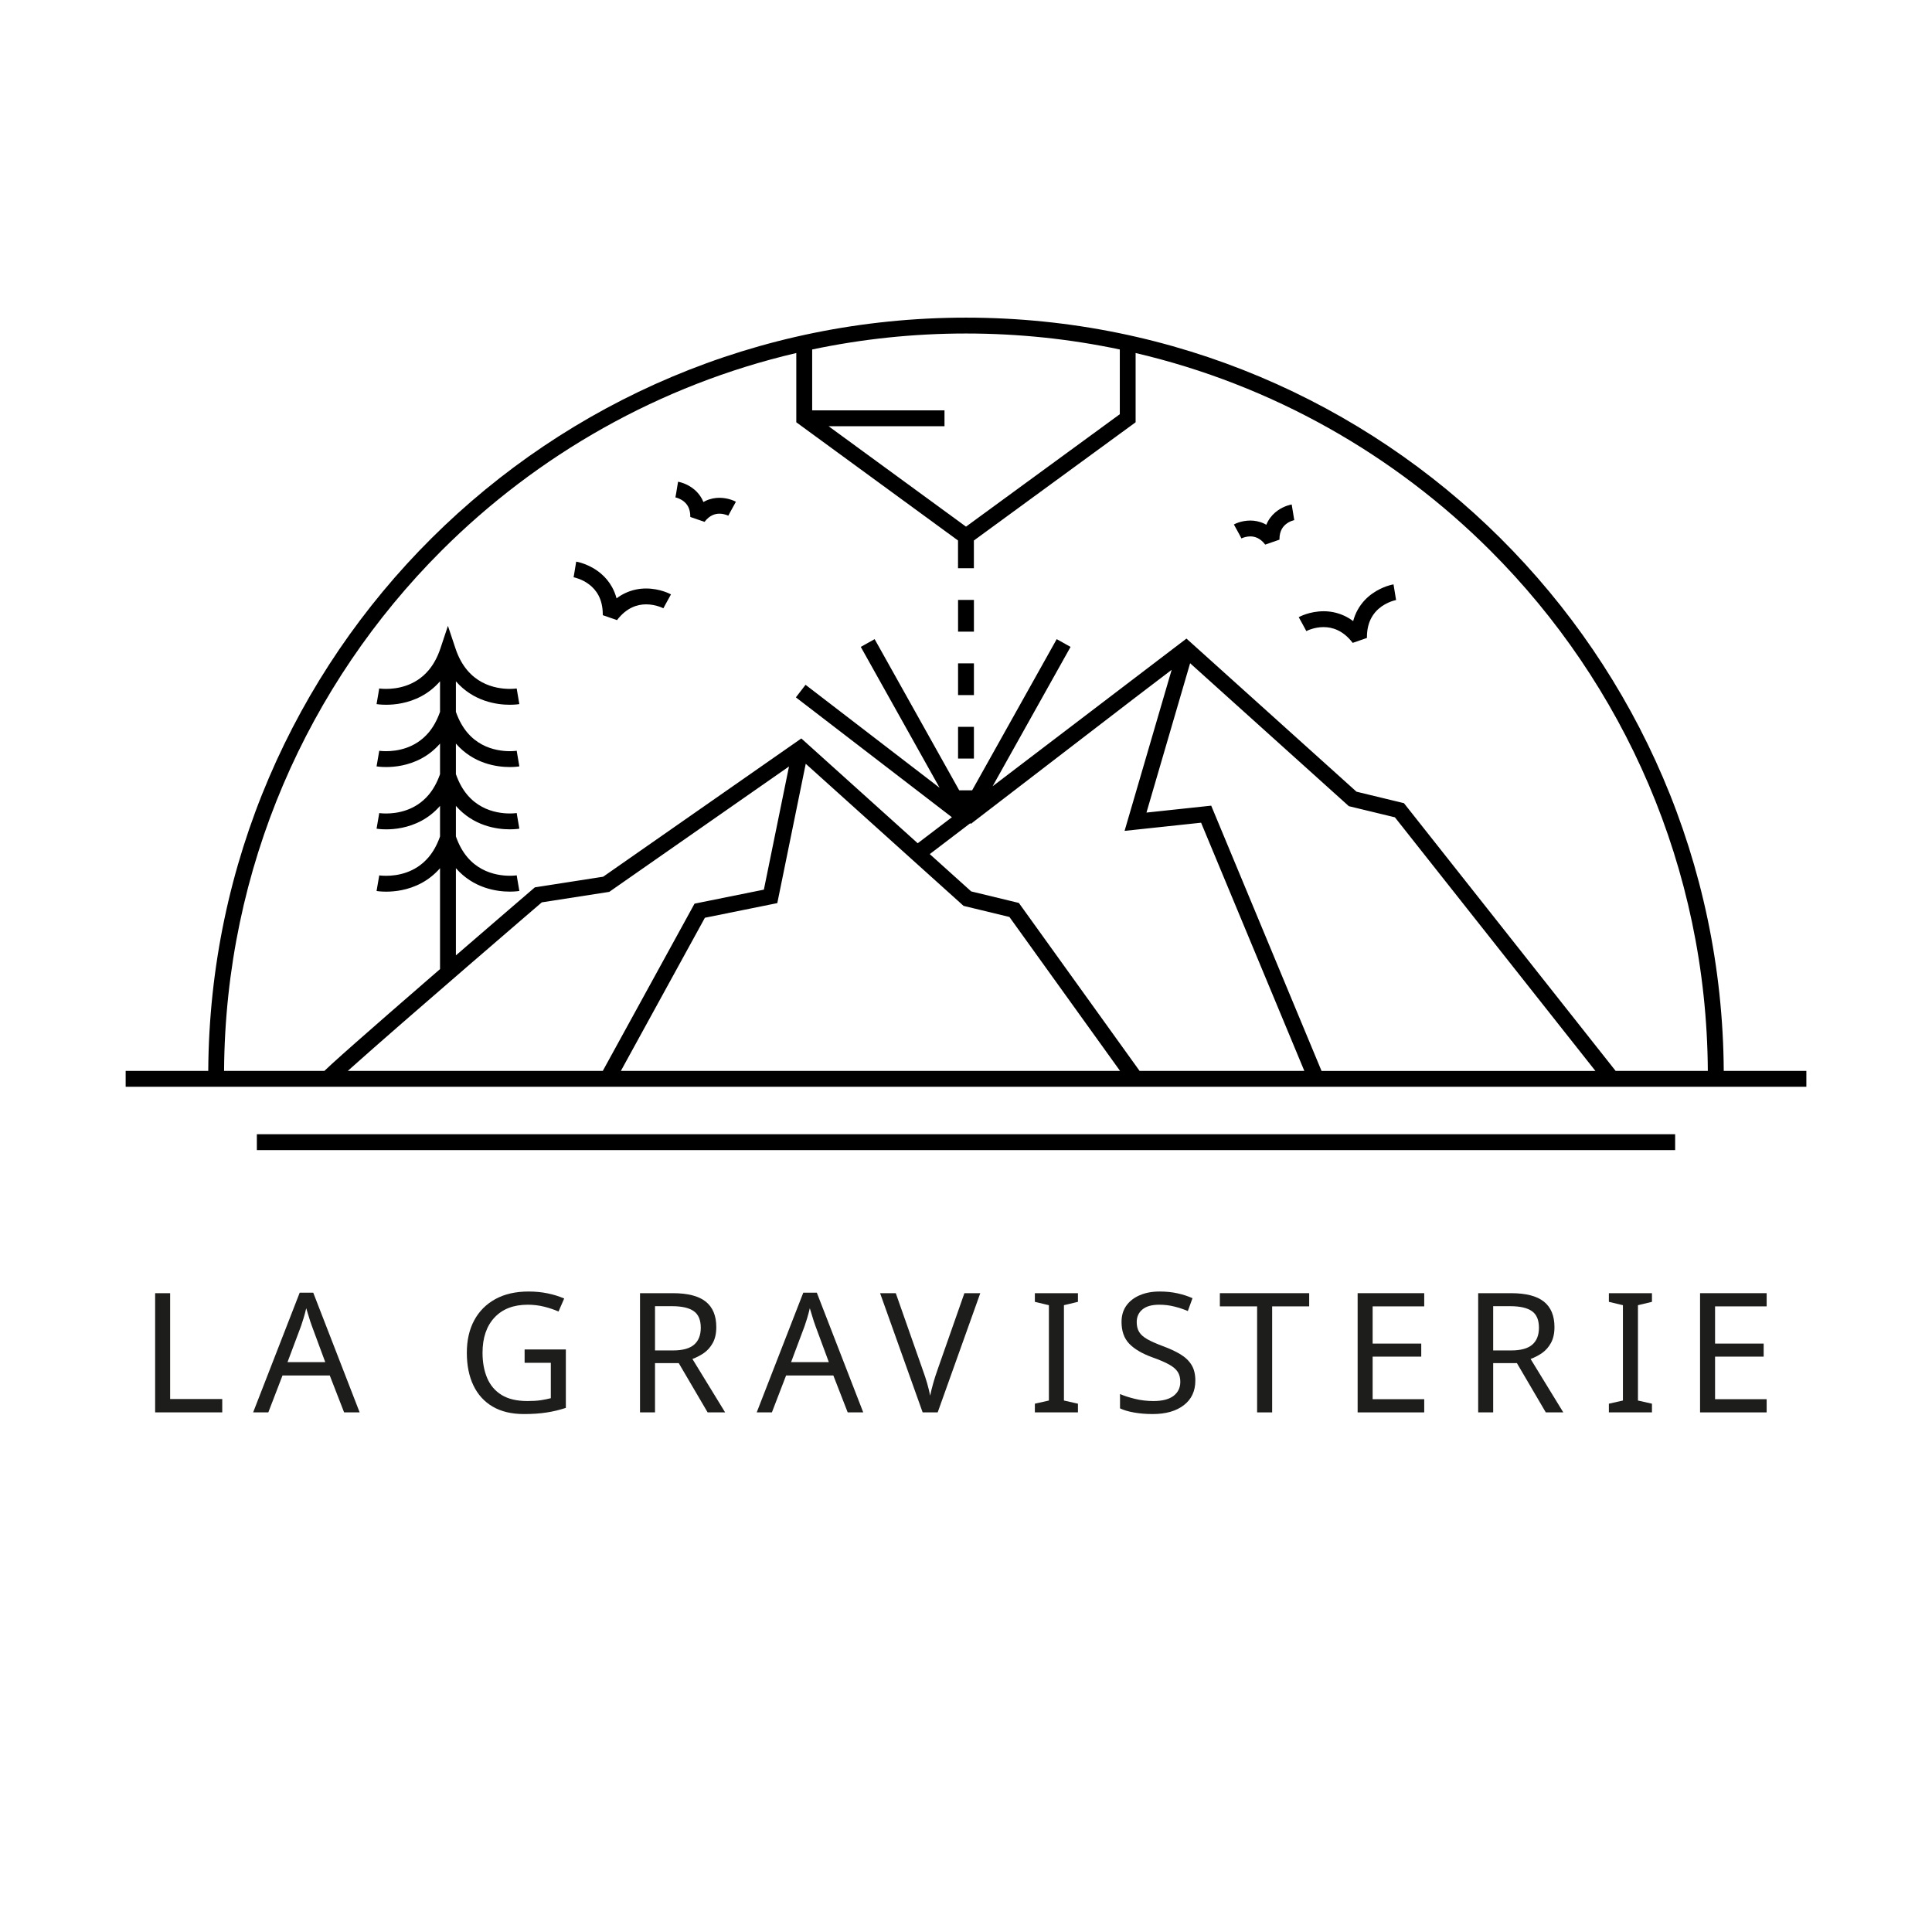
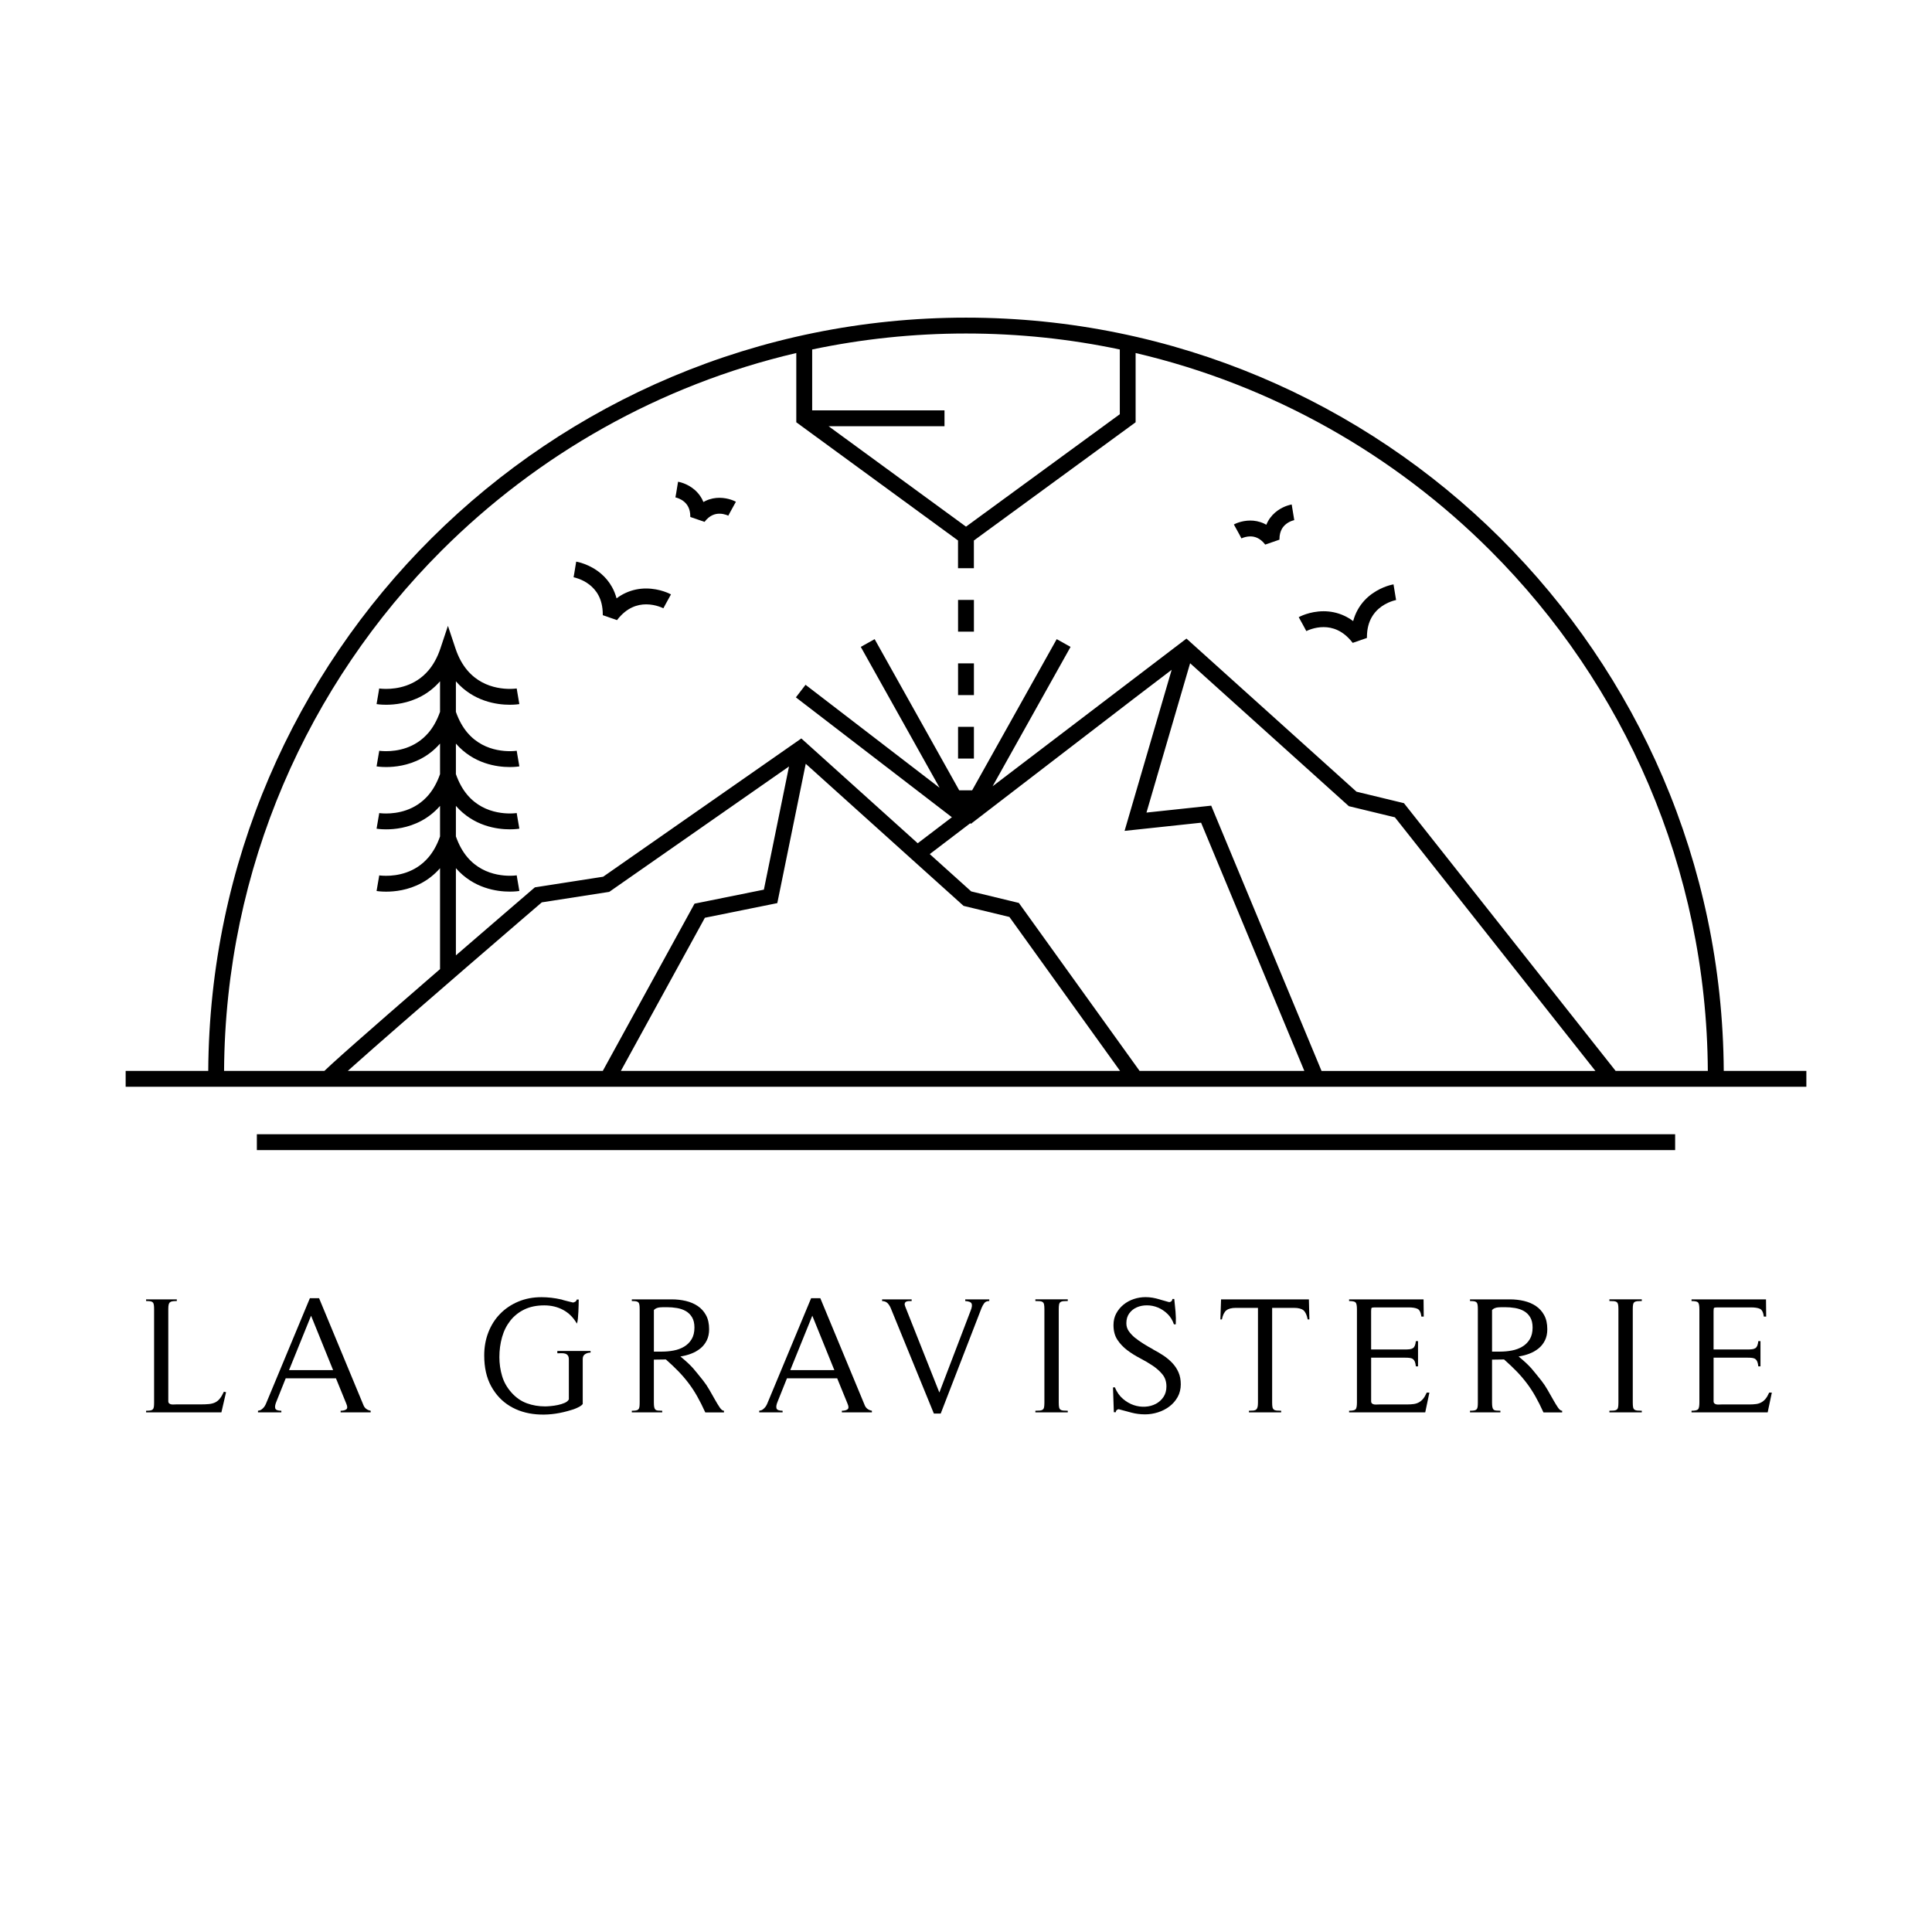
<svg xmlns="http://www.w3.org/2000/svg" viewBox="0 0 1000 1000">
-   <defs>
-     <style>
-       .cls-1 {
-         fill: #1d1d1b;
-         font-family: Timeless-Normal, Timeless;
-         font-size: 86.42px;
-       }
- 
-       .cls-2 {
-         letter-spacing: .22em;
-       }
- 
-       .cls-3 {
-         letter-spacing: .21em;
-       }
- 
-       .cls-4 {
-         letter-spacing: .21em;
-       }
- 
-       .cls-5 {
-         letter-spacing: .16em;
-       }
- 
-       .cls-6 {
-         letter-spacing: .18em;
-       }
- 
-       .cls-7 {
-         letter-spacing: .18em;
-       }
- 
-       .cls-8 {
-         letter-spacing: .04em;
-       }
-     </style>
-   </defs>
  <g id="Dessin">
    <polyline id="ligne" points="132.95 595.29 867.05 595.29 867.05 587.08 132.95 587.08" />
    <g id="Oiseaux">
      <path id="Oiseau_G2" data-name="Oiseau G2" d="M347.3,307.66c-.34-.17-5.5-3.03-12.86-3.06-3.28,0-7.02.61-10.78,2.37-1.52.71-3.04,1.62-4.53,2.73-.58-2.14-1.37-4.08-2.33-5.81-1.56-2.82-3.52-5.07-5.54-6.82-3.04-2.64-6.22-4.19-8.66-5.12-2.44-.92-4.16-1.22-4.36-1.25l-1.33,8.1.41-2.5-.43,2.5h.03c.42.07,4.47.97,8.07,3.75,1.81,1.39,3.53,3.21,4.82,5.68,1.29,2.47,2.18,5.62,2.19,9.86v.33s7.36,2.55,7.36,2.55c2.61-3.39,5.25-5.37,7.79-6.56,2.53-1.19,5-1.59,7.29-1.6,2.56,0,4.87.53,6.5,1.07.82.27,1.46.53,1.88.72.21.09.36.17.45.21l.09.04h0s1.12-2.08,1.12-2.08l2.82-5.12h0Z" />
      <path id="Oiseau._G1" data-name="Oiseau. G1" d="M380.89,259.7c-.34-.17-3.64-2.01-8.5-2.04-2.17,0-4.66.4-7.16,1.58-.38.18-.76.38-1.14.6-.25-.61-.53-1.2-.83-1.75-1.04-1.87-2.34-3.37-3.68-4.54-2.02-1.75-4.09-2.76-5.69-3.37-1.6-.6-2.73-.8-2.93-.83l-1.33,8.1.36-2.19-.4,2.19.09.02c.47.09,2.6.68,4.33,2.13.87.72,1.66,1.62,2.26,2.83.59,1.22,1.03,2.77,1.03,4.97v.18s7.36,2.54,7.36,2.54c1.42-1.85,2.79-2.84,4.06-3.44,1.27-.59,2.5-.8,3.67-.8,1.31,0,2.53.28,3.38.56.43.14.76.28.97.37l.21.1h.02s.98-1.84.98-1.84l2.95-5.36h0Z" />
      <path id="Oiseau_D2" data-name="Oiseau D2" d="M722.24,308.31l.37,2.26-1.33-8.1c-.35.07-5.52.91-10.98,4.77-2.72,1.93-5.5,4.67-7.58,8.43-.96,1.72-1.75,3.67-2.33,5.81-1.49-1.11-3.01-2.02-4.53-2.73-3.76-1.76-7.5-2.37-10.78-2.37-7.37.03-12.52,2.9-12.86,3.06l2.82,5.14,1.11,2.07h.02s0-.01,0-.01l-.02-.03.02.03h.02c.41-.23,4.25-2.07,8.89-2.05,2.29,0,4.76.41,7.29,1.6,2.53,1.19,5.18,3.16,7.79,6.56l7.36-2.55v-.33c0-4.45.99-7.69,2.38-10.22,1.05-1.89,2.35-3.39,3.74-4.6,2.09-1.82,4.41-2.97,6.18-3.64.89-.34,1.63-.55,2.13-.68.25-.06.44-.11.55-.13l.11-.02h.01s-.39-2.26-.39-2.26Z" />
      <path id="oiseau_D1" data-name="oiseau D1" d="M669.91,269.22l-1.33-8.1c-.35.07-3.67.6-7.27,3.14-1.79,1.27-3.65,3.09-5.03,5.6-.31.55-.58,1.14-.83,1.75-.38-.21-.76-.42-1.14-.6-2.5-1.17-4.99-1.58-7.16-1.58-4.87.03-8.16,1.87-8.5,2.04l2.99,5.43-.05-.08.98,1.87s.12-.07.36-.17c.71-.31,2.38-.88,4.22-.88,1.17,0,2.4.21,3.67.8,1.27.6,2.64,1.6,4.06,3.44l7.36-2.55v-.17c0-2.42.53-4.06,1.22-5.33.53-.95,1.17-1.69,1.88-2.31,1.06-.92,2.28-1.54,3.21-1.89.46-.18.85-.29,1.1-.35l.26-.06-.02-.1.02.1Z" />
    </g>
    <g id="Traits">
      <rect id="T3" x="495.89" y="376.21" width="8.21" height="16.42" />
      <rect id="T2" x="495.89" y="343.36" width="8.21" height="16.42" />
      <rect id="T1" x="495.89" y="310.52" width="8.21" height="16.42" />
    </g>
    <path id="Dessin_G" data-name="Dessin G" d="M892.21,554.3c-1.27-215.55-176.37-389.88-392.2-389.89-215.85,0-390.95,174.33-392.22,389.89h-42.75v8.21h46.86s776.21,0,776.21,0h46.86v-8.21h0s-42.75,0-42.75,0ZM420.39,180.89c25.68-5.41,52.31-8.27,79.62-8.27,27.29,0,53.92,2.85,79.6,8.27v33.51l-79.61,58.19-71.14-51.99h60.01v-8.21h-68.49v-31.48ZM180.02,554.3c.53-.48,1.08-.97,1.66-1.49,13.07-11.7,38-33.35,59.64-52.05,10.82-9.35,20.82-17.97,28.12-24.25,3.65-3.14,6.62-5.69,8.68-7.46,1-.86,1.78-1.53,2.32-1.99l34.91-5.43,93.04-64.91-13.01,63.76-35.89,7.25-47.49,86.57h-131.98ZM321.36,554.3l43.49-79.27,37.48-7.58,14.72-72.12,81.69,73.55,23.73,5.74,57.27,79.68h-258.37ZM589.85,554.3l-62.49-86.94-24.67-5.97-21.45-19.31,20.99-15.99.27.35,85.21-65.46h0l18.74-14.28-24.37,83.36,39.6-4.23,53.44,128.47h-85.27ZM684.02,554.3l-57.1-137.29-33.51,3.58,22.59-77.3,82.17,73.99,23.83,5.76,103.78,131.27h-141.76ZM836.25,554.3l-109.57-138.58-24.56-5.94-88.01-79.25-31.41,23.93h0s-.04.03-.04.03l-68.9,52.49,40.36-72.15-7.17-4.01-43.77,78.24h-6.7l-43.77-78.24-7.17,4.01,40.79,72.92-69.38-53.3-5,6.51,80.75,62.04-17.69,13.47-60.24-54.25-102.58,71.57-35.34,5.5-.89.76s-18.35,15.75-39.99,34.45v-45.14c4.51,5.19,9.84,8.26,14.78,9.97,5.1,1.77,9.8,2.17,13.12,2.17,2.91,0,4.77-.31,4.95-.34l-1.09-6.35-.28-1.74s-1.4.22-3.58.22c-3.54,0-9.12-.6-14.4-3.46-2.65-1.43-5.25-3.4-7.61-6.2-2.26-2.69-4.3-6.16-5.89-10.7v-15.81c4.51,5.19,9.84,8.26,14.78,9.97,5.1,1.77,9.8,2.17,13.12,2.17,2.91,0,4.77-.31,4.95-.34l-1.09-6.35-.28-1.74s-1.4.22-3.58.22c-3.54,0-9.12-.6-14.4-3.46-2.65-1.43-5.25-3.4-7.61-6.2-2.26-2.69-4.3-6.16-5.89-10.7v-15.81c4.51,5.19,9.84,8.26,14.78,9.97,5.1,1.77,9.8,2.17,13.12,2.17,2.91,0,4.77-.31,4.95-.34l-1.09-6.35-.28-1.74s-1.4.22-3.58.22c-3.54,0-9.12-.6-14.4-3.46-2.65-1.43-5.25-3.4-7.61-6.2-2.26-2.69-4.3-6.16-5.89-10.7v-15.81c4.51,5.19,9.84,8.26,14.78,9.97,5.1,1.77,9.8,2.17,13.12,2.17,2.91,0,4.77-.31,4.94-.34l-1.08-6.33-.29-1.76s-1.4.22-3.58.22c-3.54,0-9.12-.6-14.4-3.46-2.65-1.43-5.25-3.4-7.61-6.2-2.36-2.8-4.49-6.45-6.1-11.29l-3.9-11.68-3.89,11.68c-1.62,4.84-3.75,8.49-6.1,11.29-3.54,4.19-7.63,6.56-11.59,7.95-3.95,1.38-7.77,1.72-10.42,1.71-1.16,0-2.09-.06-2.72-.12-.31-.03-.54-.06-.69-.08l-.15-.02h-.02s-.29,1.79-.29,1.79l.31-1.79-1.38,8.09c.18.03,2.04.34,4.95.34,4.42,0,11.33-.7,18.29-4.44,3.33-1.79,6.65-4.3,9.61-7.71v15.82c-1.59,4.54-3.63,8.01-5.89,10.7-3.54,4.19-7.63,6.56-11.59,7.95-3.95,1.38-7.77,1.72-10.42,1.71-1.16,0-2.09-.06-2.72-.12-.31-.03-.54-.06-.69-.08l-.15-.02h0s-1.39,8.09-1.39,8.09c.18.03,2.04.34,4.95.34,4.42,0,11.33-.7,18.29-4.44,3.33-1.79,6.65-4.3,9.61-7.7v15.82c-1.59,4.54-3.63,8.01-5.89,10.7-3.54,4.19-7.63,6.56-11.59,7.95-3.95,1.38-7.77,1.72-10.42,1.71-1.16,0-2.09-.06-2.72-.12-.31-.03-.54-.06-.69-.08l-.15-.02h0s-1.39,8.09-1.39,8.09c.18.03,2.04.34,4.95.34,4.42,0,11.33-.7,18.29-4.44,3.33-1.79,6.65-4.3,9.61-7.7v15.82c-1.59,4.54-3.63,8.01-5.89,10.7-3.54,4.19-7.63,6.56-11.59,7.95-3.95,1.38-7.77,1.72-10.42,1.71-1.16,0-2.09-.06-2.72-.12-.31-.03-.54-.06-.69-.08l-.15-.02h0s-1.39,8.09-1.39,8.09c.18.03,2.04.34,4.95.34,4.42,0,11.33-.7,18.29-4.44,3.33-1.79,6.65-4.3,9.61-7.7v52.24c-2.08,1.8-4.17,3.61-6.26,5.42-13.62,11.8-27.23,23.65-37.46,32.68-5.11,4.51-9.38,8.32-12.39,11.07-1.51,1.38-2.7,2.49-3.56,3.33-.07.07-.12.12-.18.18h-51.93c.63-105.13,43.47-200.21,112.46-269.2,49.7-49.7,112.94-85.82,183.72-102.38v35.85s83.71,61.19,83.71,61.19v14.34h8.21v-14.34l83.71-61.19v-35.85c70.78,16.56,134.02,52.69,183.72,102.38,68.98,68.99,111.83,164.07,112.46,269.2h-47.75Z" />
  </g>
  <g id="Texte">
-     <text class="cls-1" transform="translate(71.91 731.05)">
-       <tspan class="cls-5" x="0" y="0">LA G</tspan>
-       <tspan class="cls-7" x="250.97" y="0">R</tspan>
-       <tspan class="cls-8" x="319.76" y="0">A</tspan>
-       <tspan class="cls-3" x="383.62" y="0">V</tspan>
-       <tspan class="cls-5" x="460.28" y="0">IS</tspan>
-       <tspan class="cls-6" x="558.63" y="0">T</tspan>
-       <tspan class="cls-5" x="622.41" y="0">E</tspan>
-       <tspan class="cls-2" x="684.8" y="0">R</tspan>
-       <tspan class="cls-4" x="757.39" y="0">I</tspan>
-       <tspan class="cls-5" x="799.65" y="0">E</tspan>
-     </text>
+     <g>
+       <path d="M114.6,731.05h-38.98v-.86c.92,0,1.66-.04,2.2-.13.55-.09.96-.27,1.25-.56.29-.29.48-.71.56-1.25.09-.55.13-1.31.13-2.29v-48.31c0-.92-.04-1.67-.13-2.25-.09-.58-.27-1.01-.56-1.3-.29-.29-.71-.48-1.25-.56-.55-.09-1.28-.13-2.2-.13v-.86h15.9v.86c-.92,0-1.67.04-2.25.13-.58.09-1.02.27-1.34.56-.32.29-.53.71-.65,1.25-.12.55-.17,1.31-.17,2.29v47.62c0,.52.16.91.48,1.17.32.26.69.42,1.12.48.43.06.89.07,1.38.04.49-.03.91-.04,1.25-.04h12.62c1.56,0,2.94-.06,4.15-.17,1.21-.11,2.28-.39,3.2-.82.92-.43,1.74-1.09,2.46-1.99.72-.89,1.43-2.09,2.12-3.59l1.12.26-2.42,10.46Z" />
+       <path d="M176.31,731.05v-.86c1.32,0,2.3-.24,2.94-.73.63-.49.63-1.45,0-2.9l-5.36-13.14h-26.01l-4.84,12.1c-.63,1.5-.82,2.65-.56,3.46.26.81,1.31,1.21,3.15,1.21v.86h-12.1v-.86c.69-.06,1.28-.26,1.77-.6.49-.35.92-.75,1.3-1.21.37-.46.69-.98.95-1.56.26-.58.5-1.15.73-1.73l22.12-53.15h4.75l22.99,55.4c.63,1.56,1.87,2.51,3.72,2.85v.86h-15.56ZM161.01,681.01l-11.41,28.17h22.82l-11.41-28.17Z" />
+       <path d="M302.87,700.89c-.84.52-1.25,1.35-1.25,2.51v23.33c-.35.46-.85.88-1.51,1.25-.66.38-1.37.72-2.12,1.04-.75.32-1.5.58-2.25.78-.75.2-1.38.39-1.9.56-5.59,1.56-10.98,2.12-16.16,1.69-5.19-.43-9.78-1.86-13.78-4.28-4-2.42-7.22-5.82-9.64-10.2-2.42-4.38-3.63-9.71-3.63-15.99,0-4.32.72-8.33,2.16-12.01,1.44-3.69,3.47-6.87,6.09-9.55,2.62-2.68,5.75-4.78,9.38-6.31,3.63-1.53,7.63-2.29,12.01-2.29,3.4,0,6.86.4,10.37,1.21.11.06.49.17,1.12.35.63.17,1.31.35,2.03.52.72.17,1.66.4,2.81.69.4-.06.81-.22,1.21-.47.4-.26.63-.62.69-1.08h1.04c0,.63-.02,1.54-.04,2.72-.03,1.18-.07,2.41-.13,3.67-.06,1.27-.14,2.46-.26,3.59-.12,1.12-.29,1.94-.52,2.46.06.12.11.22.17.3.06.09.11.19.17.3l-.35-.6c-1.79-3.11-4.13-5.46-7.04-7.04-2.91-1.58-6.18-2.38-9.81-2.38-3.98,0-7.42.71-10.33,2.12-2.91,1.41-5.33,3.34-7.26,5.79-1.93,2.45-3.36,5.3-4.28,8.56-.92,3.26-1.38,6.7-1.38,10.33,0,3.4.48,6.68,1.43,9.85.95,3.17,2.61,6.05,4.97,8.64,2.3,2.54,4.93,4.34,7.86,5.4,2.94,1.07,6.08,1.6,9.42,1.6.69,0,1.66-.06,2.9-.17,1.24-.11,2.48-.3,3.72-.56,1.24-.26,2.39-.62,3.46-1.08,1.07-.46,1.8-1.07,2.2-1.82v-20.57c0-.98-.17-1.7-.52-2.16-.35-.46-.81-.78-1.38-.95-.58-.17-1.21-.24-1.9-.22-.69.03-1.41.04-2.16.04v-1.21h17.2v.86c-1.04,0-1.97.26-2.81.78ZM298.94,685.68c-.06-.11-.12-.22-.17-.3-.06-.09-.12-.19-.17-.3l.35.6Z" />
+       <path d="M365.05,731.05c-1.38-3.05-2.77-5.8-4.15-8.25-1.38-2.45-2.88-4.74-4.49-6.87-1.61-2.13-3.37-4.18-5.27-6.14-1.9-1.96-4.06-4-6.48-6.14l-6.22.09v22.21c0,.98.06,1.76.17,2.33.11.58.32,1.01.6,1.3.29.29.72.46,1.3.52.58.06,1.32.09,2.25.09v.86h-15.73v-.86c.86,0,1.57-.04,2.12-.13.55-.09.96-.27,1.25-.56.29-.29.48-.71.56-1.25.09-.55.13-1.31.13-2.29v-48.31c0-.92-.04-1.67-.13-2.25-.09-.58-.27-1.01-.56-1.3-.29-.29-.71-.48-1.25-.56-.55-.09-1.25-.13-2.12-.13v-.86h20.65c2.53,0,4.97.27,7.3.82,2.33.55,4.39,1.43,6.18,2.64,1.79,1.21,3.21,2.79,4.28,4.75,1.07,1.96,1.6,4.38,1.6,7.26,0,2.19-.4,4.1-1.21,5.75-.81,1.64-1.9,3.02-3.28,4.15-1.38,1.12-2.97,2.03-4.75,2.72-1.79.69-3.66,1.18-5.62,1.47,1.67,1.38,3.02,2.56,4.06,3.54,1.04.98,1.94,1.92,2.72,2.81.78.89,1.54,1.82,2.29,2.77.75.95,1.64,2.06,2.68,3.33,1.15,1.44,2.25,3.07,3.28,4.88,1.04,1.82,2,3.52,2.9,5.1.89,1.58,1.71,2.92,2.46,4.02.75,1.09,1.47,1.64,2.16,1.64v.86h-9.68ZM338.44,699.59h4.15c2.07,0,4.11-.19,6.09-.56,1.99-.37,3.79-1.04,5.4-1.99,1.61-.95,2.91-2.23,3.89-3.85.98-1.61,1.47-3.63,1.47-6.05,0-2.13-.4-3.89-1.21-5.27-.81-1.38-1.89-2.46-3.24-3.24-1.35-.78-2.9-1.31-4.62-1.6-1.73-.29-3.49-.43-5.27-.43h-1.73c-.58,0-1.18.03-1.81.09-.63.06-1.22.2-1.77.43-.55.23-.99.55-1.34.95v21.52Z" />
+       <path d="M435.75,731.05v-.86c1.32,0,2.3-.24,2.94-.73.63-.49.63-1.45,0-2.9l-5.36-13.14h-26.01l-4.84,12.1c-.63,1.5-.82,2.65-.56,3.46.26.81,1.31,1.21,3.15,1.21v.86h-12.1v-.86c.69-.06,1.28-.26,1.77-.6.49-.35.92-.75,1.3-1.21.37-.46.69-.98.95-1.56.26-.58.5-1.15.73-1.73l22.12-53.15h4.75l22.99,55.4c.63,1.56,1.87,2.51,3.72,2.85v.86h-15.56ZM420.45,681.01l-11.41,28.17h22.82l-11.41-28.17Z" />
+       <path d="M509.51,674.44c-.55.69-1.02,1.53-1.43,2.51l-21.17,54.71h-3.54l-22.3-54.53c-.46-1.09-1.02-1.97-1.69-2.64-.66-.66-1.6-1.02-2.81-1.08v-.86h15.3v.86c-.58,0-1.12.01-1.64.04-.52.03-.95.14-1.3.35-.35.2-.56.5-.65.91-.09.4.01.95.3,1.64l17.63,44.42,16.25-42.52c.63-1.61.78-2.79.43-3.54-.35-.75-1.44-1.18-3.28-1.3v-.86h12.44v.86c-1.15,0-2,.35-2.55,1.04Z" />
+       <path d="M535.91,731.05v-.86c.98,0,1.77-.03,2.38-.09s1.08-.22,1.43-.48c.35-.26.58-.68.69-1.25.11-.58.17-1.38.17-2.42v-48.31c0-1.04-.06-1.84-.17-2.42-.12-.58-.35-.99-.69-1.25-.35-.26-.82-.42-1.43-.48-.6-.06-1.4-.09-2.38-.09v-.86h16.77v.86c-.98,0-1.77.03-2.38.09-.6.06-1.08.22-1.43.48-.35.26-.58.68-.69,1.25-.12.58-.17,1.38-.17,2.42v48.31c0,1.04.06,1.84.17,2.42.11.58.35.99.69,1.25.35.26.82.42,1.43.48s1.4.09,2.38.09v.86h-16.77Z" />
+       <path d="M577.99,729.88c-.29.26-.43.62-.43,1.08h-1.04l-.43-12.62.17-.26h.78c1.04,2.48,2.43,4.46,4.19,5.96,1.76,1.5,3.61,2.58,5.57,3.24,1.96.66,3.95.94,5.96.82,2.02-.11,3.85-.6,5.49-1.47s2.97-2.06,3.98-3.59c1.01-1.53,1.51-3.33,1.51-5.4,0-2.48-.68-4.55-2.03-6.22-1.35-1.67-3.04-3.18-5.06-4.54-2.02-1.35-4.22-2.65-6.61-3.89-2.39-1.24-4.6-2.62-6.61-4.15-2.02-1.53-3.7-3.31-5.06-5.36-1.35-2.04-2.03-4.59-2.03-7.65,0-2.25.48-4.25,1.43-6.01.95-1.76,2.2-3.27,3.76-4.54,1.56-1.27,3.33-2.23,5.31-2.9,1.99-.66,4.02-.99,6.09-.99,1.21,0,2.41.1,3.59.3,1.18.2,2.35.48,3.5.82.11.06.43.16.95.3.52.14,1.08.3,1.69.47s1.17.33,1.69.48c.52.14.81.22.86.22.98-.11,1.53-.66,1.64-1.64h.95c.23,2.13.45,4.32.65,6.57.2,2.25.24,4.44.13,6.57h-.95c-.75-2.19-1.87-4-3.37-5.44-1.5-1.44-3.15-2.53-4.97-3.28-1.81-.75-3.7-1.12-5.66-1.12s-3.64.35-5.23,1.04c-1.59.69-2.88,1.73-3.89,3.11-1.01,1.38-1.51,3.08-1.51,5.1,0,1.56.42,2.92,1.25,4.1.83,1.18,1.83,2.26,2.98,3.24,1.5,1.21,3.08,2.33,4.75,3.37,1.67,1.04,3.37,2.02,5.1,2.94l-.6-.26c1.9.98,3.73,2.05,5.49,3.2,1.76,1.15,3.33,2.45,4.71,3.89,1.38,1.44,2.48,3.07,3.28,4.88.81,1.81,1.21,3.9,1.21,6.27s-.55,4.68-1.64,6.61c-1.1,1.93-2.52,3.56-4.28,4.88-1.76,1.33-3.73,2.33-5.92,3.02-2.19.69-4.41,1.04-6.65,1.04-2.42,0-4.72-.29-6.91-.86-2.19-.58-4.44-1.18-6.74-1.81-.4.06-.75.22-1.04.47Z" />
+       <path d="M676.86,682.91c-.46-2.3-1.2-3.87-2.2-4.71-1.01-.83-2.67-1.25-4.97-1.25h-11.23v49c0,1.04.06,1.83.17,2.38.11.55.35.97.69,1.25s.82.46,1.43.52,1.4.09,2.38.09v.86h-16.68v-.86c.92,0,1.69-.03,2.29-.09s1.08-.23,1.43-.52.59-.71.73-1.25c.14-.55.22-1.34.22-2.38v-49h-11.41c-2.25,0-3.9.43-4.97,1.3-1.07.86-1.83,2.42-2.29,4.67h-.78l.35-10.37h45.46l.26,10.37h-.86Z" />
+       <path d="M737.7,731.05h-39.41v-.86c1.79,0,2.91-.24,3.37-.73.46-.49.69-1.66.69-3.5v-48.31c0-1.84-.23-3.01-.69-3.5-.46-.49-1.58-.73-3.37-.73v-.86h38.54l.09,8.9h-1.21c-.29-2.19-.97-3.53-2.03-4.02-1.07-.49-2.61-.73-4.62-.73h-17.46c-.98,0-1.54.1-1.69.3-.14.2-.22.76-.22,1.69v19.79h17.54c.92,0,1.73-.04,2.42-.13.69-.09,1.25-.27,1.69-.56.43-.29.76-.72.99-1.3.23-.58.4-1.35.52-2.33h1.12v13.05h-1.12c-.12-1.04-.29-1.84-.52-2.42-.23-.58-.56-1.02-.99-1.34-.43-.32-.98-.52-1.64-.6-.66-.09-1.48-.13-2.46-.13h-17.54v22.56c0,.52.16.91.48,1.17.32.26.69.42,1.12.48.43.06.89.07,1.38.04.49-.03.91-.04,1.25-.04h14.26c1.38,0,2.58-.07,3.59-.22,1.01-.14,1.92-.45,2.72-.91.81-.46,1.53-1.08,2.16-1.86.63-.78,1.24-1.83,1.81-3.15h1.38l-2.16,10.28Z" />
+       <path d="M798.89,731.05c-1.38-3.05-2.77-5.8-4.15-8.25-1.38-2.45-2.88-4.74-4.49-6.87-1.61-2.13-3.37-4.18-5.27-6.14-1.9-1.96-4.06-4-6.48-6.14l-6.22.09v22.21c0,.98.06,1.76.17,2.33.11.58.32,1.01.6,1.3.29.29.72.46,1.3.52.58.06,1.32.09,2.25.09v.86h-15.73v-.86c.86,0,1.57-.04,2.12-.13.55-.09.96-.27,1.25-.56.29-.29.48-.71.56-1.25.09-.55.13-1.31.13-2.29v-48.31c0-.92-.04-1.67-.13-2.25-.09-.58-.27-1.01-.56-1.3-.29-.29-.71-.48-1.25-.56-.55-.09-1.25-.13-2.12-.13v-.86h20.65c2.53,0,4.97.27,7.3.82,2.33.55,4.39,1.43,6.18,2.64,1.79,1.21,3.21,2.79,4.28,4.75,1.07,1.96,1.6,4.38,1.6,7.26,0,2.19-.4,4.1-1.21,5.75-.81,1.64-1.9,3.02-3.28,4.15-1.38,1.12-2.97,2.03-4.75,2.72-1.79.69-3.66,1.18-5.62,1.47,1.67,1.38,3.02,2.56,4.06,3.54,1.04.98,1.94,1.92,2.72,2.81.78.89,1.54,1.82,2.29,2.77.75.95,1.64,2.06,2.68,3.33,1.15,1.44,2.25,3.07,3.28,4.88,1.04,1.82,2,3.52,2.9,5.1.89,1.58,1.71,2.92,2.46,4.02.75,1.09,1.47,1.64,2.16,1.64v.86h-9.68ZM772.27,699.59h4.15c2.07,0,4.11-.19,6.09-.56,1.99-.37,3.79-1.04,5.4-1.99,1.61-.95,2.91-2.23,3.89-3.85.98-1.61,1.47-3.63,1.47-6.05,0-2.13-.4-3.89-1.21-5.27-.81-1.38-1.89-2.46-3.24-3.24-1.35-.78-2.9-1.31-4.62-1.6-1.73-.29-3.49-.43-5.27-.43h-1.73c-.58,0-1.18.03-1.81.09-.63.06-1.22.2-1.77.43-.55.23-.99.55-1.34.95v21.52Z" />
+       <path d="M833.02,731.05v-.86c.98,0,1.77-.03,2.38-.09s1.08-.22,1.43-.48c.35-.26.58-.68.69-1.25.11-.58.17-1.38.17-2.42v-48.31c0-1.04-.06-1.84-.17-2.42-.12-.58-.35-.99-.69-1.25-.35-.26-.82-.42-1.43-.48-.6-.06-1.4-.09-2.38-.09v-.86h16.77v.86c-.98,0-1.77.03-2.38.09-.6.06-1.08.22-1.43.48-.35.26-.58.68-.69,1.25-.12.58-.17,1.38-.17,2.42v48.31c0,1.04.06,1.84.17,2.42.11.58.35.99.69,1.25.35.26.82.42,1.43.48s1.4.09,2.38.09v.86h-16.77Z" />
+       <path d="M914.95,731.05h-39.41v-.86c1.79,0,2.91-.24,3.37-.73.46-.49.69-1.66.69-3.5v-48.31c0-1.84-.23-3.01-.69-3.5-.46-.49-1.58-.73-3.37-.73v-.86h38.54l.09,8.9h-1.21c-.29-2.19-.97-3.53-2.03-4.02-1.07-.49-2.61-.73-4.62-.73h-17.46c-.98,0-1.54.1-1.69.3-.14.2-.22.76-.22,1.69v19.79h17.54c.92,0,1.73-.04,2.42-.13.69-.09,1.25-.27,1.69-.56.43-.29.76-.72.99-1.3.23-.58.4-1.35.52-2.33h1.12v13.05h-1.12c-.12-1.04-.29-1.84-.52-2.42-.23-.58-.56-1.02-.99-1.34-.43-.32-.98-.52-1.64-.6-.66-.09-1.48-.13-2.46-.13h-17.54v22.56c0,.52.16.91.48,1.17.32.26.69.42,1.12.48.43.06.89.07,1.38.04.49-.03.91-.04,1.25-.04h14.26c1.38,0,2.58-.07,3.59-.22,1.01-.14,1.92-.45,2.72-.91.81-.46,1.53-1.08,2.16-1.86.63-.78,1.24-1.83,1.81-3.15h1.38l-2.16,10.28Z" />
+     </g>
  </g>
</svg>
